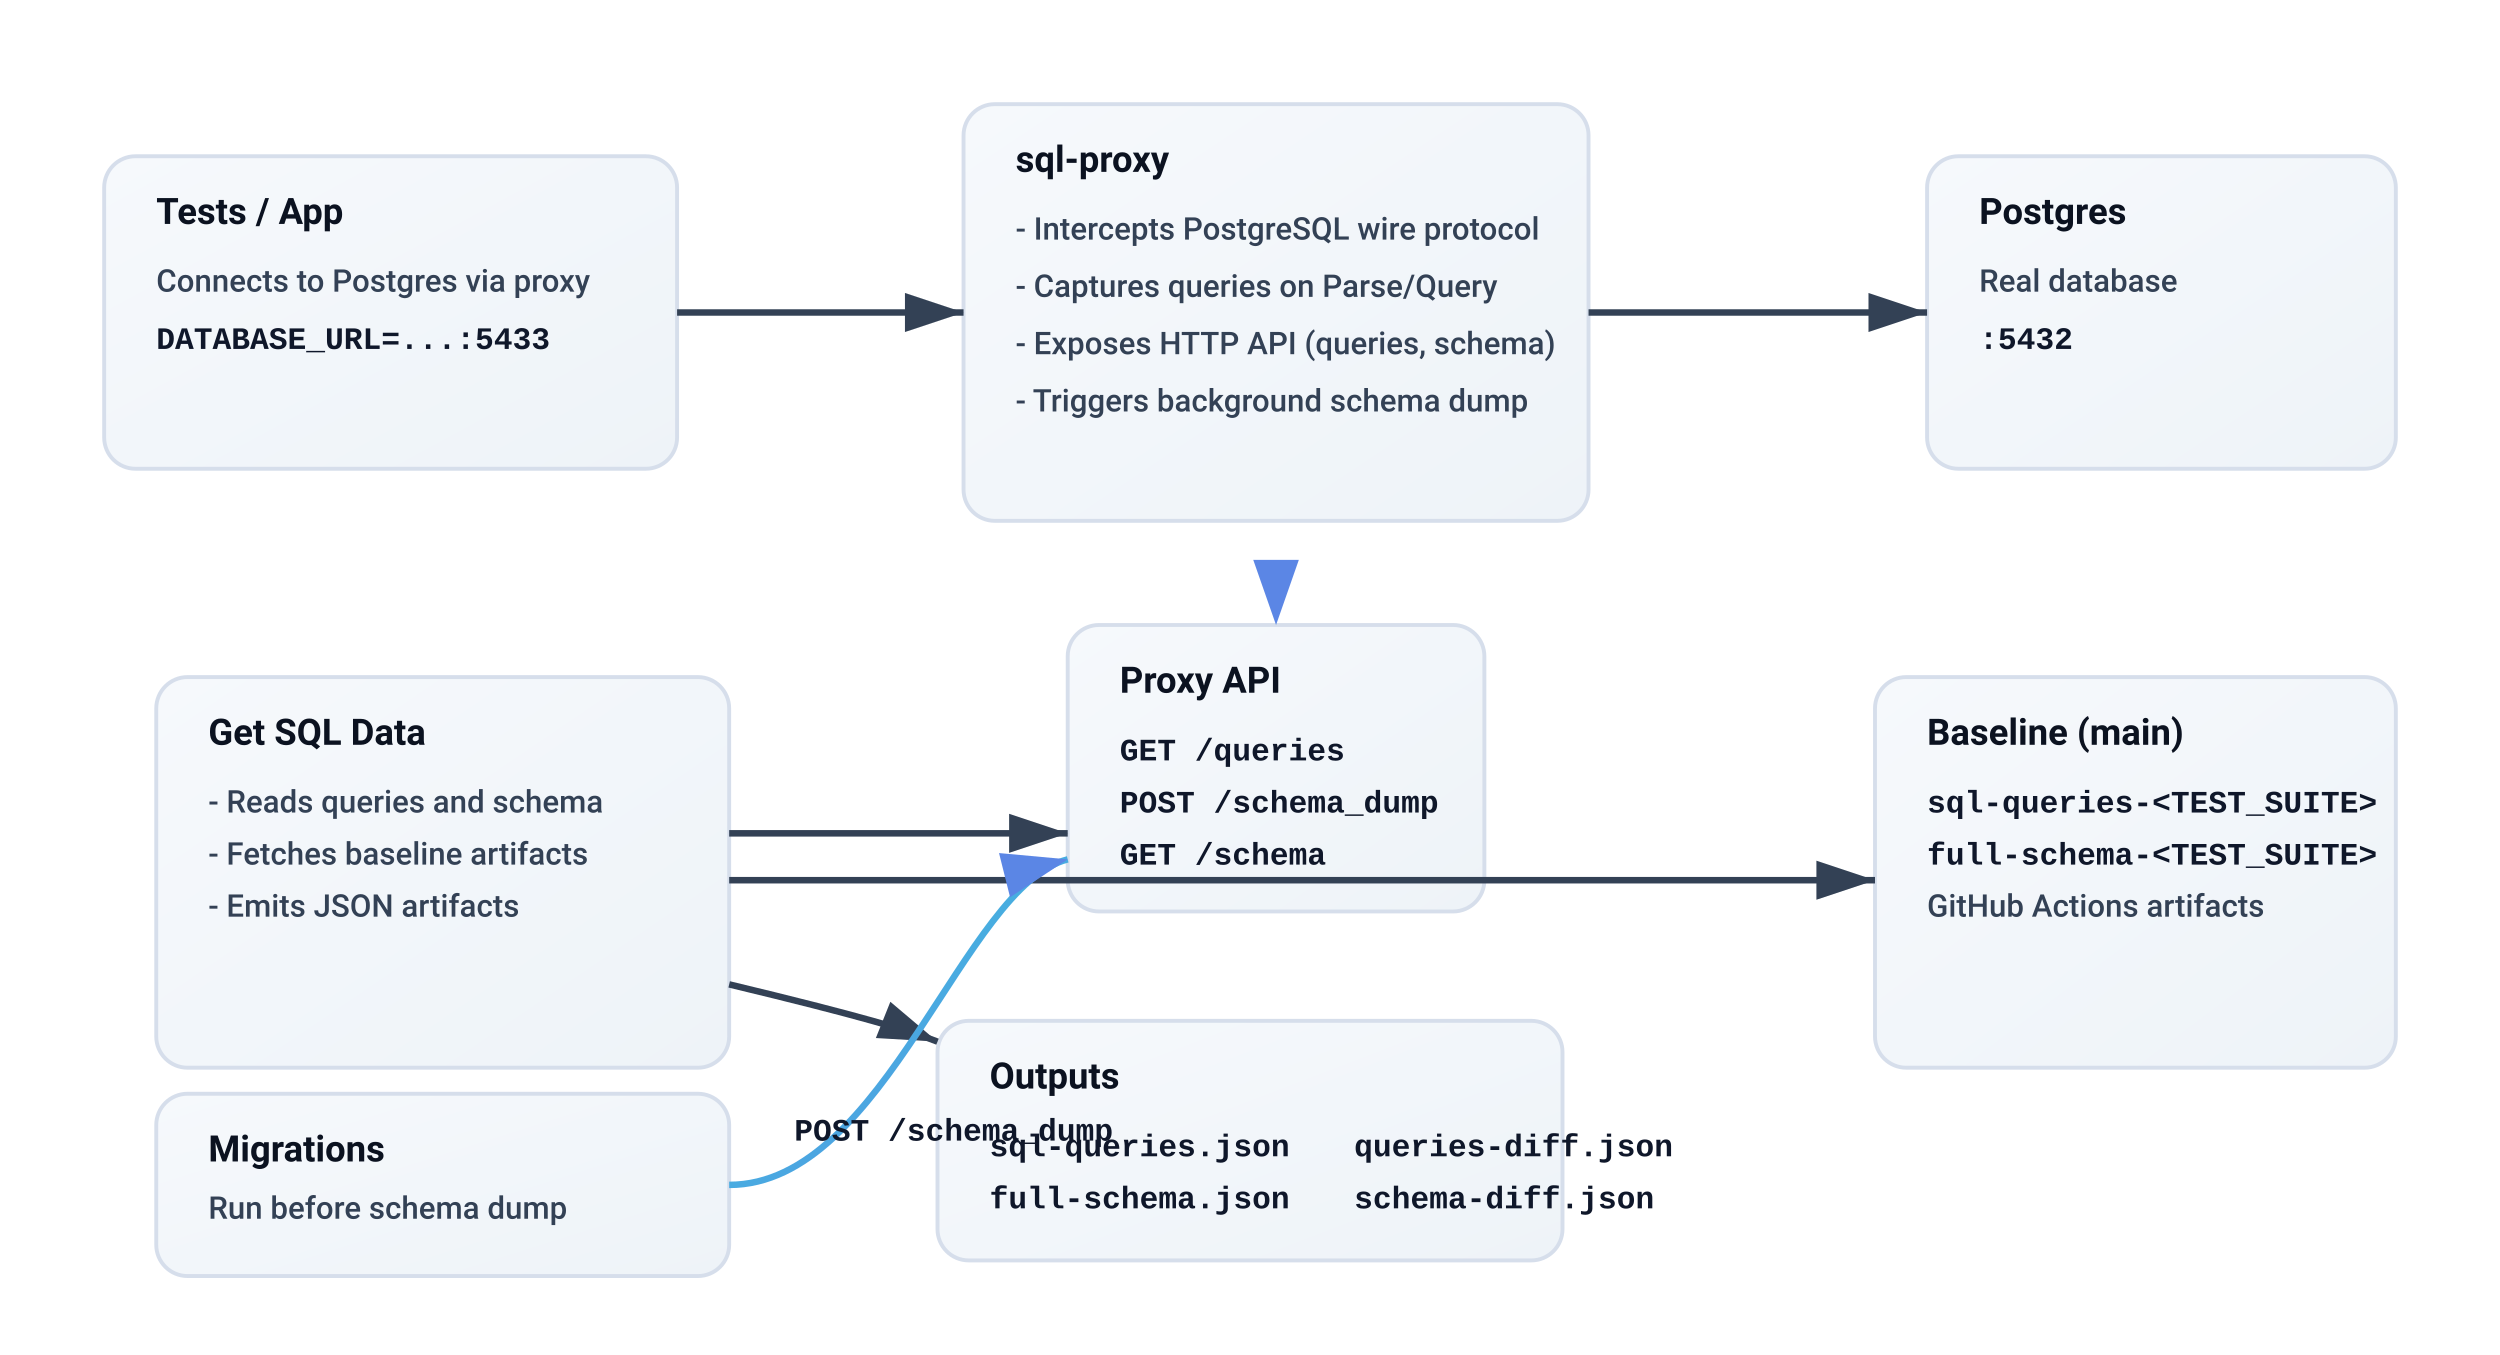
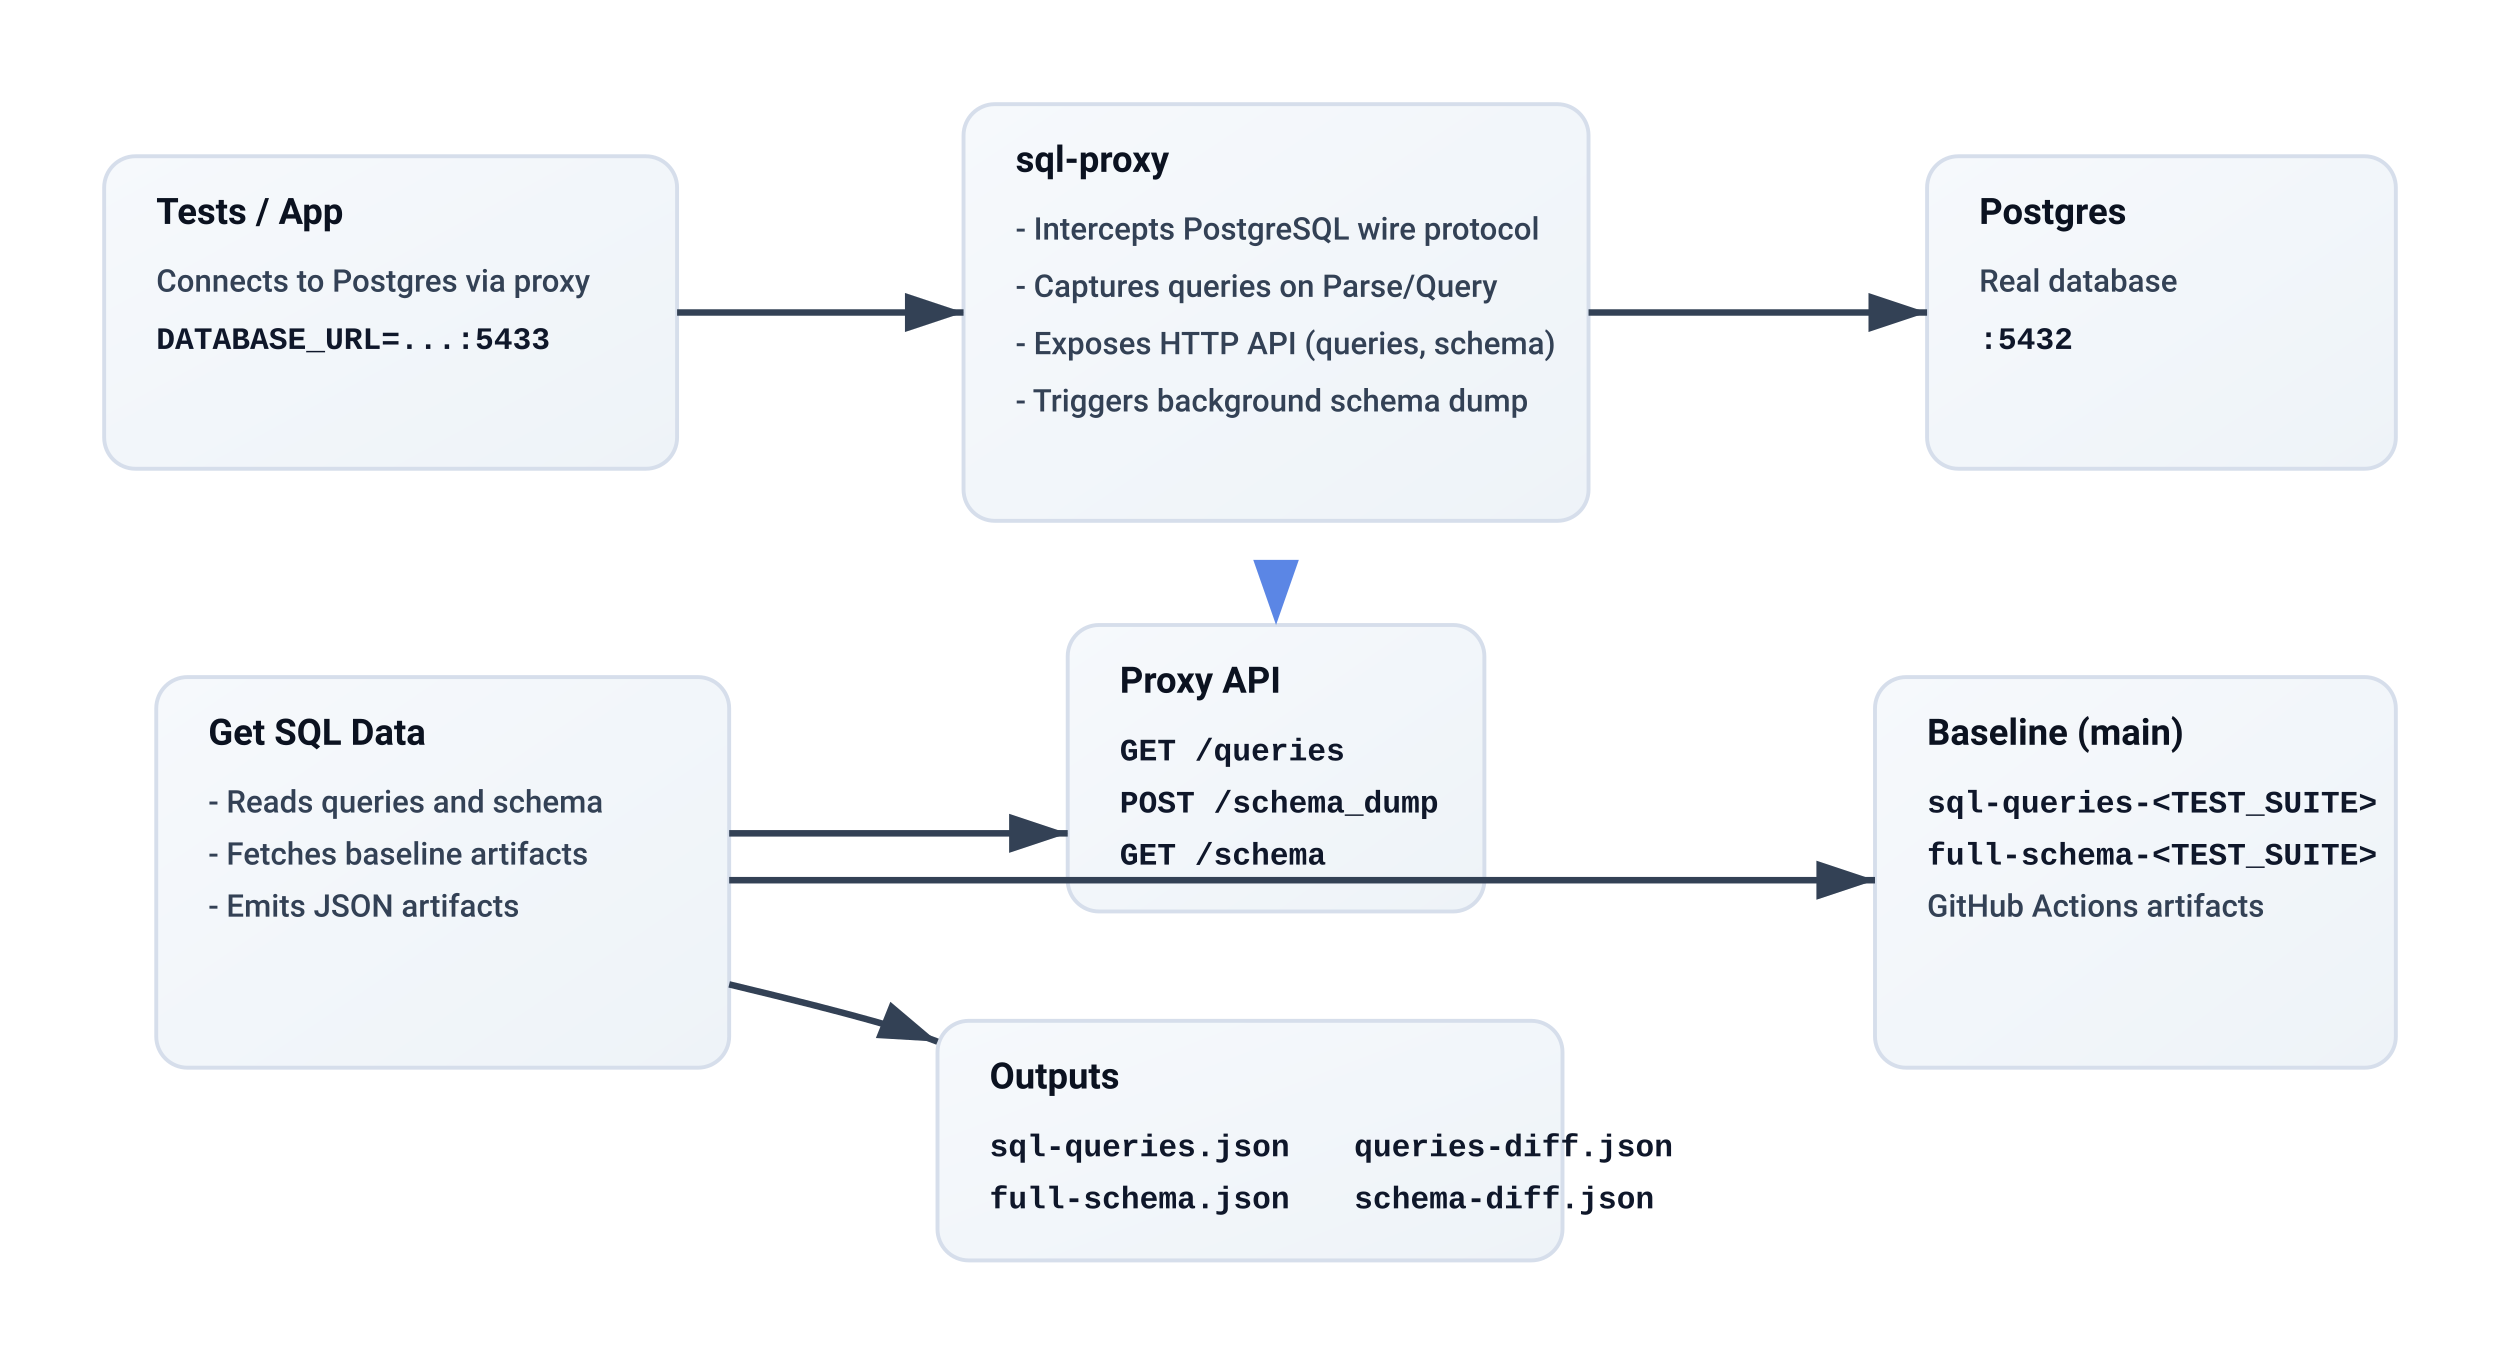
<svg xmlns="http://www.w3.org/2000/svg" width="960" height="520" viewBox="0 0 960 520" role="img" aria-labelledby="title desc">
  <defs>
    <linearGradient id="panel" x1="0" y1="0" x2="1" y2="1">
      <stop offset="0%" stop-color="#f6f9fc" />
      <stop offset="100%" stop-color="#eef3f8" />
    </linearGradient>
    <linearGradient id="accent" x1="0" y1="0" x2="1" y2="1">
      <stop offset="0%" stop-color="#36d1dc" />
      <stop offset="100%" stop-color="#5b86e5" />
    </linearGradient>
    <style>
      .panel { fill:url(#panel); stroke:#d6deeb; stroke-width:1.5; }
      .title { font: 700 14px -apple-system, Segoe UI, Roboto, Helvetica, Arial, sans-serif; fill:#0b1220; }
      .text { font: 500 12px -apple-system, Segoe UI, Roboto, Helvetica, Arial, sans-serif; fill:#334155; }
      .mono { font: 600 12px ui-monospace, SFMono-Regular, Menlo, Monaco, Consolas, "Liberation Mono", "Courier New", monospace; fill:#0f172a; }
      .arrow { stroke:#334155; stroke-width:2.5; fill:none; marker-end:url(#arrowHead); }
      .accent { stroke:url(#accent); stroke-width:2.5; fill:none; marker-end:url(#arrowHeadAccent); }
    </style>
    <marker id="arrowHead" markerWidth="10" markerHeight="10" refX="9" refY="3" orient="auto" markerUnits="strokeWidth">
      <path d="M0,0 L0,6 L9,3 z" fill="#334155" />
    </marker>
    <marker id="arrowHeadAccent" markerWidth="12" markerHeight="12" refX="10" refY="3.5" orient="auto" markerUnits="strokeWidth">
      <path d="M0,0 L0,7 L10,3.5 z" fill="#5b86e5" />
    </marker>
  </defs>
  <rect x="40" y="60" width="220" height="120" rx="12" class="panel" />
  <text x="60" y="86" class="title">Tests / App</text>
  <text x="60" y="112" class="text">Connects to Postgres via proxy</text>
  <text x="60" y="134" class="mono">DATABASE_URL=...:5433</text>
  <rect x="370" y="40" width="240" height="160" rx="12" class="panel" />
  <text x="390" y="66" class="title">sql-proxy</text>
  <text x="390" y="92" class="text">- Intercepts PostgreSQL wire protocol</text>
  <text x="390" y="114" class="text">- Captures queries on Parse/Query</text>
  <text x="390" y="136" class="text">- Exposes HTTP API (queries, schema)</text>
  <text x="390" y="158" class="text">- Triggers background schema dump</text>
  <rect x="740" y="60" width="180" height="120" rx="12" class="panel" />
  <text x="760" y="86" class="title">Postgres</text>
  <text x="760" y="112" class="text">Real database</text>
  <text x="760" y="134" class="mono">:5432</text>
  <rect x="410" y="240" width="160" height="110" rx="12" class="panel" />
  <text x="430" y="266" class="title">Proxy API</text>
  <text x="430" y="292" class="mono">GET /queries</text>
  <text x="430" y="312" class="mono">POST /schema_dump</text>
  <text x="430" y="332" class="mono">GET /schema</text>
  <rect x="60" y="260" width="220" height="150" rx="12" class="panel" />
  <text x="80" y="286" class="title">Get SQL Data</text>
  <text x="80" y="312" class="text">- Reads queries and schema</text>
  <text x="80" y="332" class="text">- Fetches baseline artifacts</text>
  <text x="80" y="352" class="text">- Emits JSON artifacts</text>
  <rect x="720" y="260" width="200" height="150" rx="12" class="panel" />
  <text x="740" y="286" class="title">Baseline (main)</text>
  <text x="740" y="312" class="mono">sql-queries-&lt;TEST_SUITE&gt;</text>
  <text x="740" y="332" class="mono">full-schema-&lt;TEST_SUITE&gt;</text>
  <text x="740" y="352" class="text">GitHub Actions artifacts</text>
  <rect x="360" y="392" width="240" height="92" rx="12" class="panel" />
  <text x="380" y="418" class="title">Outputs</text>
  <text x="380" y="444" class="mono">sql-queries.json</text>
  <text x="520" y="444" class="mono">queries-diff.json</text>
  <text x="380" y="464" class="mono">full-schema.json</text>
  <text x="520" y="464" class="mono">schema-diff.json</text>
-   <rect x="60" y="420" width="220" height="70" rx="12" class="panel" />
-   <text x="80" y="446" class="title">Migrations</text>
-   <text x="80" y="468" class="text">Run before schema dump</text>
  <path d="M260,120 C300,120 340,120 370,120" class="arrow" />
  <path d="M610,120 C660,120 700,120 740,120" class="arrow" />
  <path d="M490,200 C490,220 490,228 490,240" class="accent" />
  <path d="M280,320 C340,320 370,320 410,320" class="arrow" />
  <path d="M280,338 C500,338 620,338 720,338" class="arrow" />
  <path d="M280,378 C330,390 350,396 360,400" class="arrow" />
-   <path d="M280,455 C340,455 370,340 410,330" class="accent" />
-   <text x="305" y="438" class="mono">POST /schema_dump</text>
</svg>
